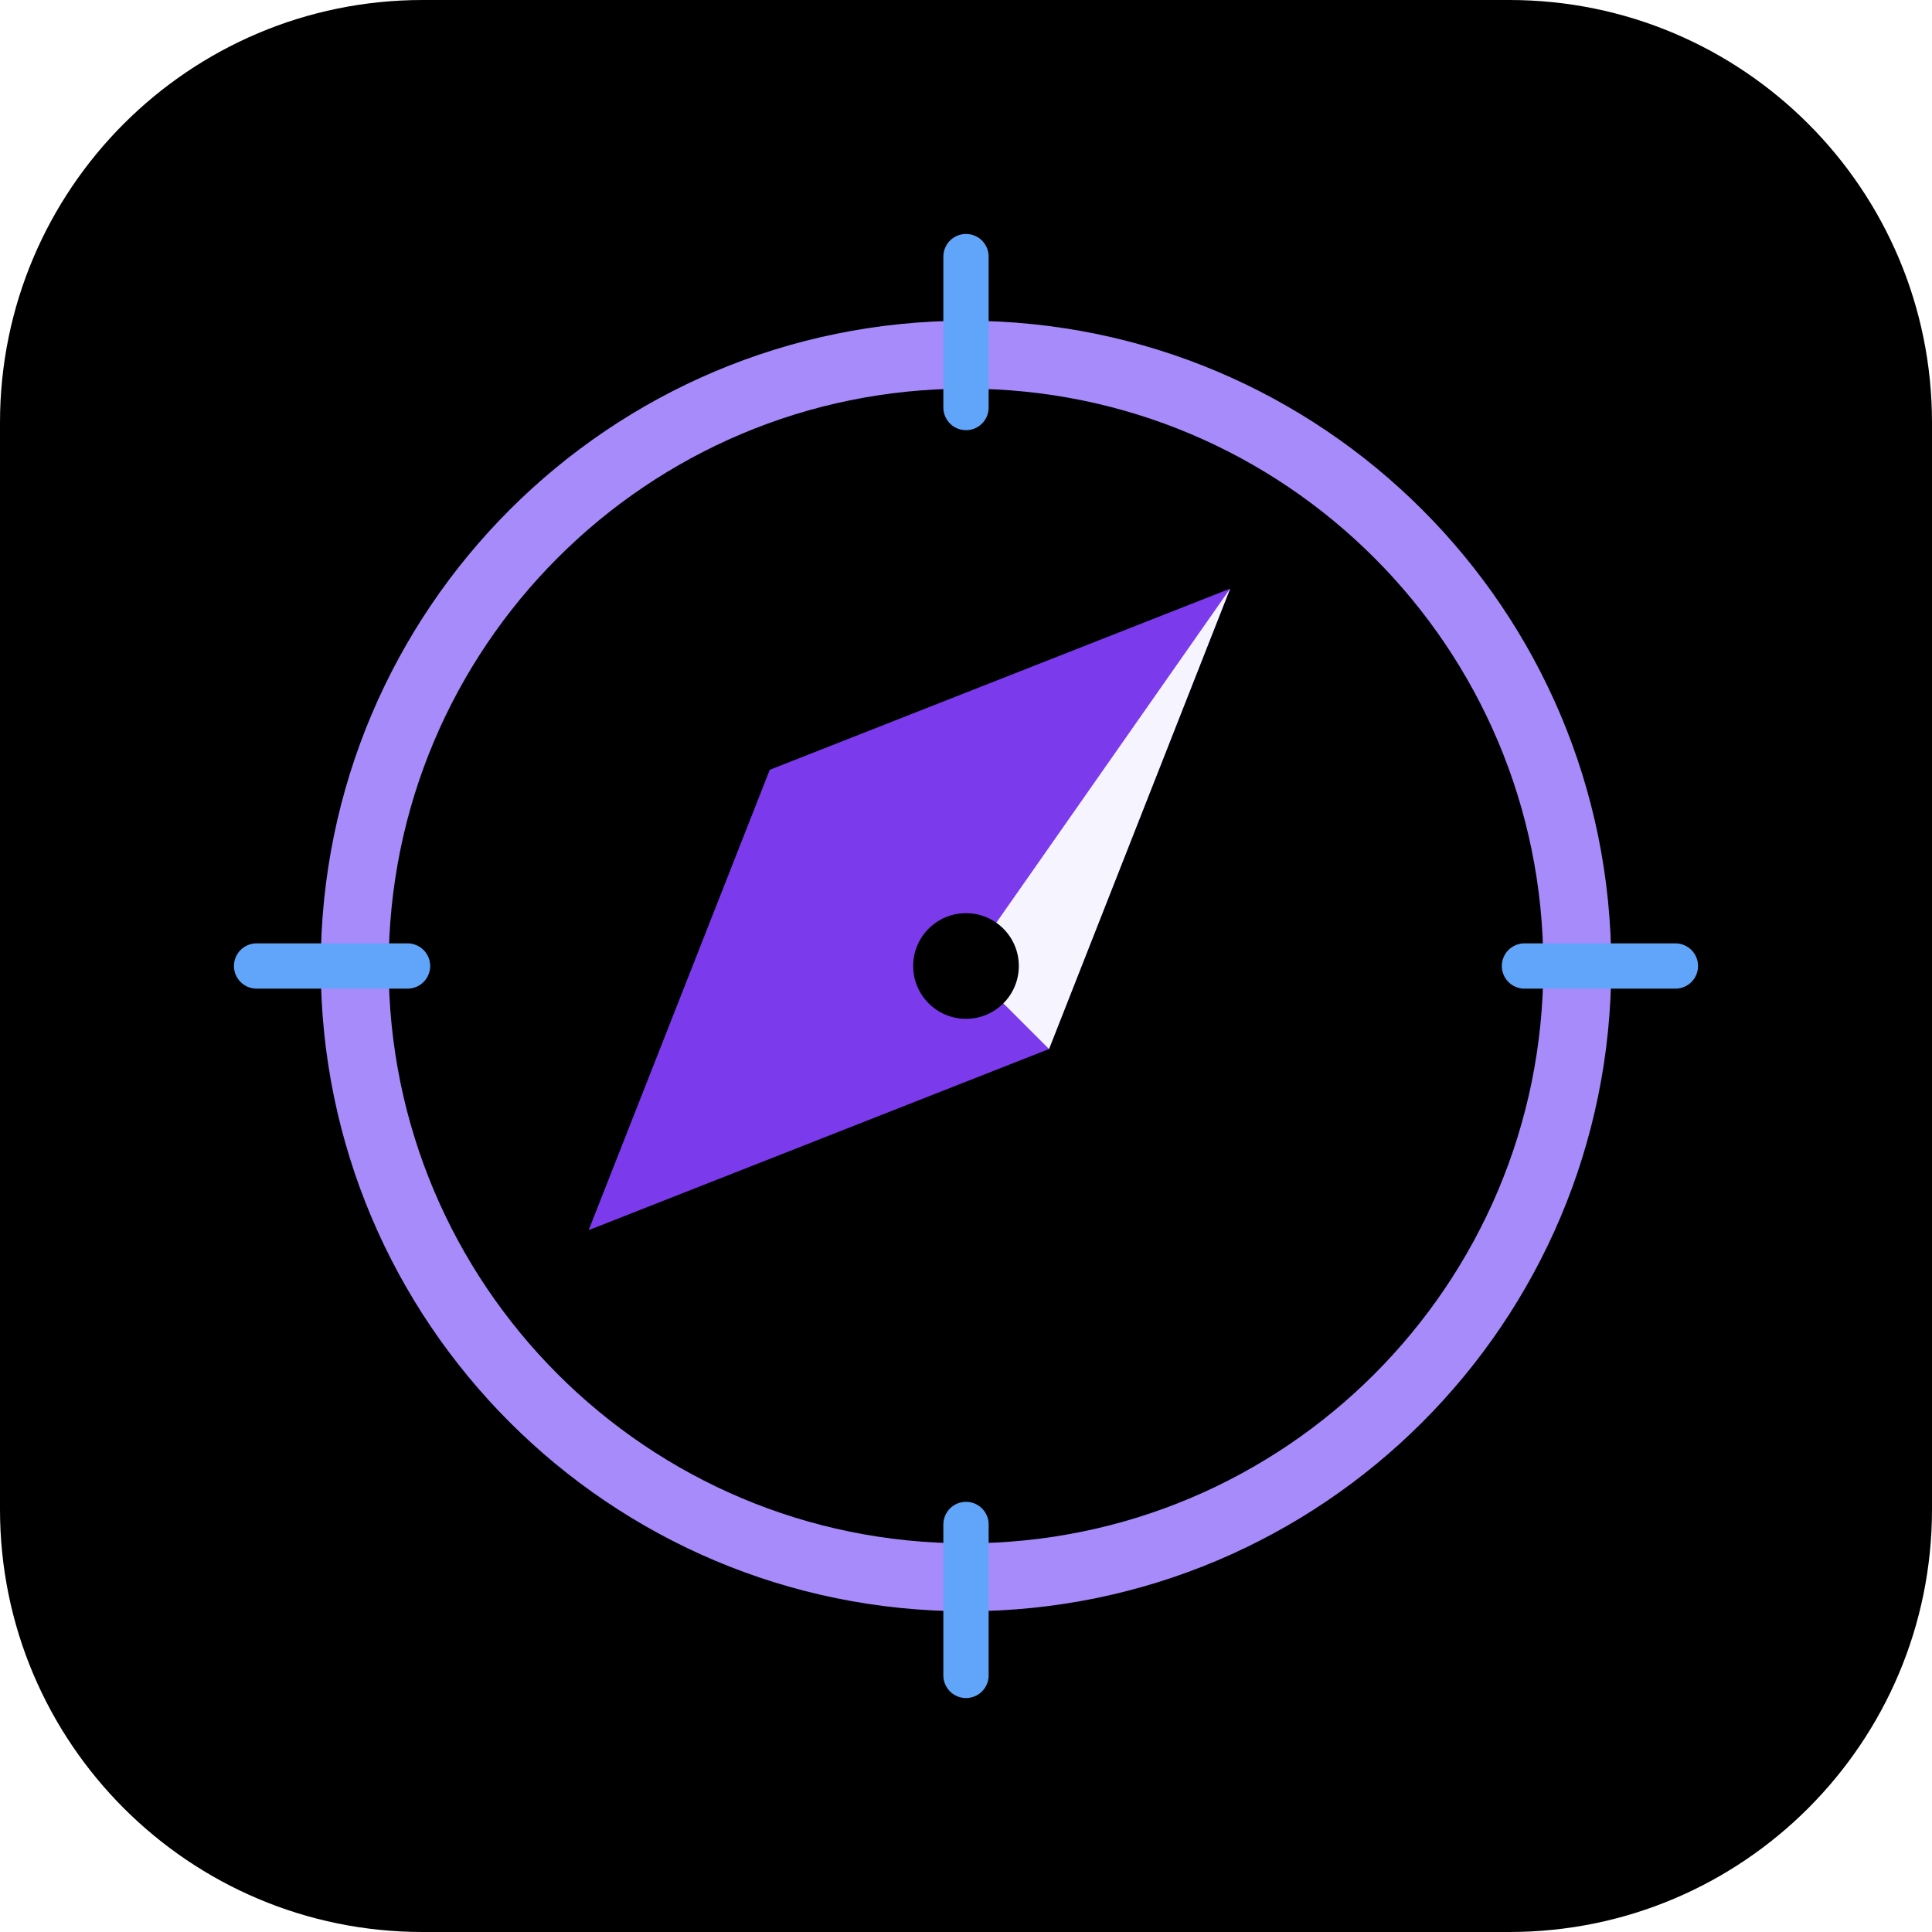
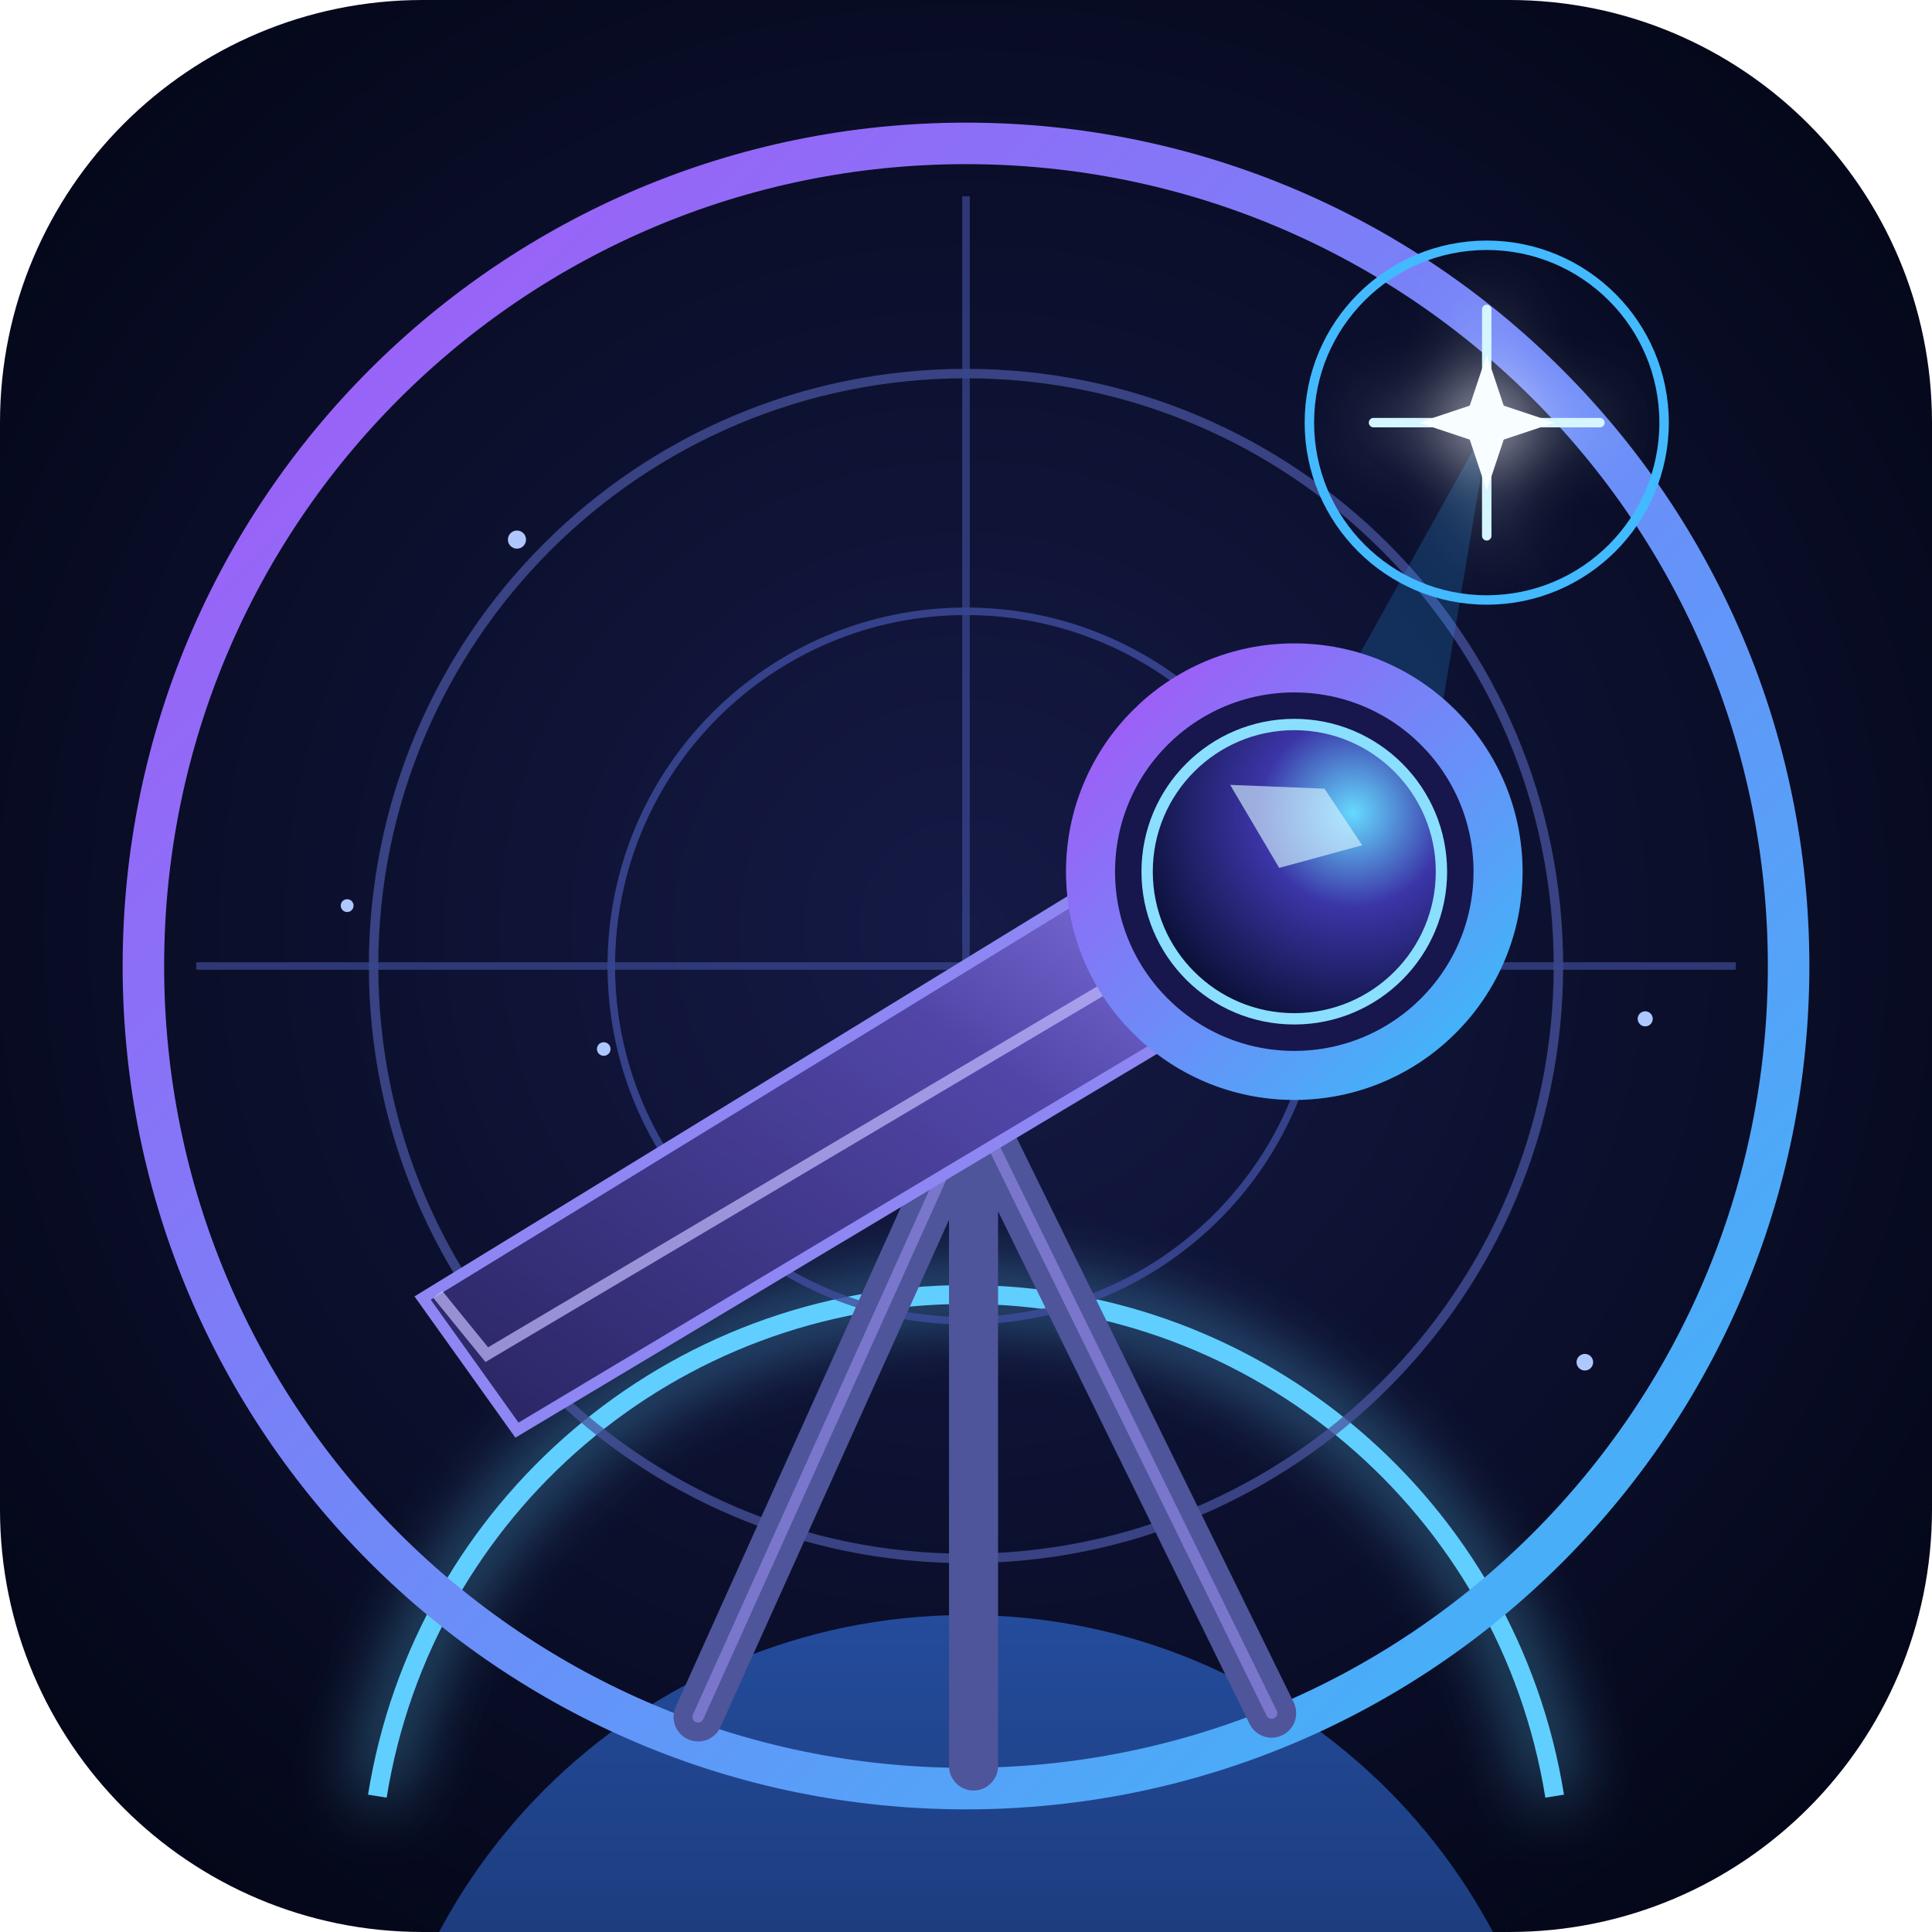
<svg xmlns="http://www.w3.org/2000/svg" width="512" height="512" viewBox="0 0 512 512">
-   <rect width="512" height="512" rx="112" fill="#000000" />
-   <circle cx="256" cy="256" r="162" fill="none" stroke="#A78BFA" stroke-width="18" />
-   <path d="M326 156L278 278L156 326L204 204Z" fill="#7C3AED" />
-   <path d="M326 156L278 278L256 256Z" fill="#F6F5FF" />
-   <circle cx="256" cy="256" r="14" fill="#000000" />
-   <path d="M256 68V108M404 256H444M256 404V444M68 256H108" fill="none" stroke="#60A5FA" stroke-linecap="round" stroke-width="12" />
+   <defs>
+     <radialGradient id="bg" cx="50%" cy="48%" r="70%">
+       <stop offset="0" stop-color="#151A46" />
+       <stop offset="1" stop-color="#020513" />
+     </radialGradient>
+     <linearGradient id="radar" x1="0" y1="0" x2="1" y2="1">
+       <stop offset="0" stop-color="#A855F7" />
+       <stop offset="1" stop-color="#38BDF8" />
+     </linearGradient>
+     <linearGradient id="tube" x1="0" y1="1" x2="1" y2="0">
+       <stop offset="0" stop-color="#27245F" />
+       <stop offset=".6" stop-color="#5146A8" />
+       <stop offset="1" stop-color="#9C8CFF" />
+     </linearGradient>
+     <radialGradient id="lens" cx="70%" cy="30%" r="80%">
+       <stop offset="0" stop-color="#66D9FF" />
+       <stop offset=".4" stop-color="#3B35A7" />
+       <stop offset="1" stop-color="#070D2E" />
+     </radialGradient>
+     <linearGradient id="planet" x1="0" y1="0" x2="0" y2="1">
+       <stop offset="0" stop-color="#244C9C" />
+       <stop offset="1" stop-color="#08132F" />
+     </linearGradient>
+     <filter id="glow" x="-80%" y="-80%" width="260%" height="260%">
+       <feGaussianBlur stdDeviation="9" result="blur" />
+       <feMerge>
+         <feMergeNode in="blur" />
+         <feMergeNode in="SourceGraphic" />
+       </feMerge>
+     </filter>
+     <clipPath id="round">
+       <rect width="512" height="512" rx="112" />
+     </clipPath>
+   </defs>
+   <g clip-path="url(#round)">
+     <rect width="512" height="512" fill="url(#bg)" />
+     <circle cx="256" cy="586" r="158" fill="url(#planet)" />
+     <path d="M100 476a158 158 0 0 1 312 0" fill="none" stroke="#60CFFF" stroke-width="5" filter="url(#glow)" />
+     <circle cx="256" cy="256" r="218" fill="none" stroke="url(#radar)" stroke-width="11" />
+     <circle cx="256" cy="256" r="157" fill="none" stroke="#49539E" stroke-opacity=".75" stroke-width="2.5" />
+     <circle cx="256" cy="256" r="94" fill="none" stroke="#3F4D9D" stroke-opacity=".8" stroke-width="2" />
+     <path d="M256 52v408M52 256h408" stroke="#38468D" stroke-width="2" stroke-opacity=".75" />
+     <path d="M326 235 395 111 379 206Z" fill="#2AA7FF" fill-opacity=".2" />
+     <path d="m258 293-73 162m73-162v175m0-175 79 161" stroke="#4E559A" stroke-width="13" stroke-linecap="round" />
+     <path d="m258 293-73 162m73-162 79 161" stroke="#9D91F6" stroke-opacity=".55" stroke-width="3" stroke-linecap="round" />
+     <path d="m112 344 25 35 219-131-27-37Z" fill="url(#tube)" stroke="#8D86F3" stroke-width="3" />
+     <path d="m116 343 13 16 216-128" fill="none" stroke="#C3BDFF" stroke-opacity=".7" stroke-width="3" />
+     <circle cx="343" cy="231" r="54" fill="#17164D" stroke="url(#radar)" stroke-width="13" />
+     <circle cx="343" cy="231" r="39" fill="url(#lens)" stroke="#8ADFFF" stroke-width="3" />
+     <path d="m326 208 25 1 10 15-22 6Z" fill="#D4F2FF" fill-opacity=".65" />
+     <circle cx="394" cy="112" r="47" fill="none" stroke="#43B9FF" stroke-width="2.5" />
+     <g filter="url(#glow)">
+       <path d="M394 82v60M364 112h60" stroke="#D5F5FF" stroke-width="2.5" stroke-linecap="round" />
+       <path d="m394 94 6 18-6 18-6-18Z" fill="#F8FDFF" />
+       <path d="m376 112 18-6 18 6-18 6Z" fill="#F8FDFF" />
+     </g>
+     <g fill="#AFC7FF">
+       <circle cx="137" cy="143" r="2.4" />
+       <circle cx="92" cy="240" r="1.7" />
+       <circle cx="436" cy="270" r="2" />
+       <circle cx="160" cy="278" r="1.8" />
+       <circle cx="420" cy="361" r="2.2" />
+     </g>
+   </g>
</svg>
